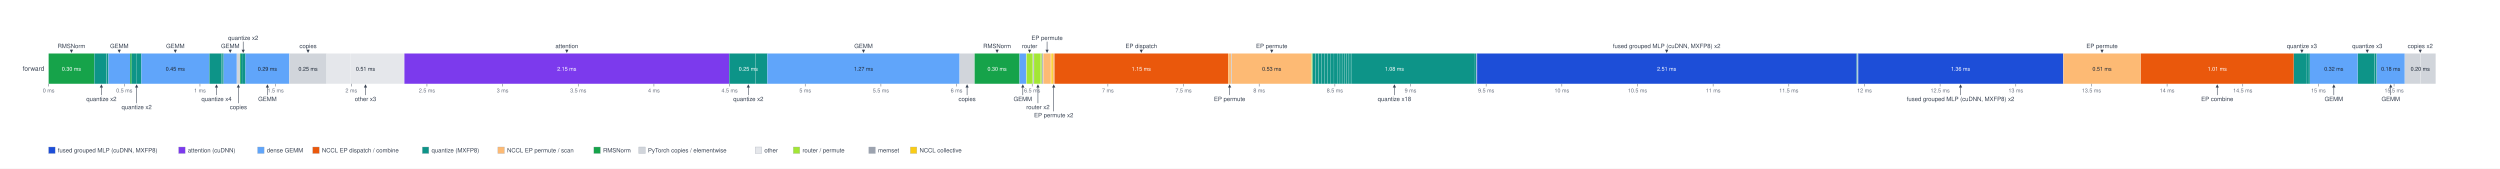
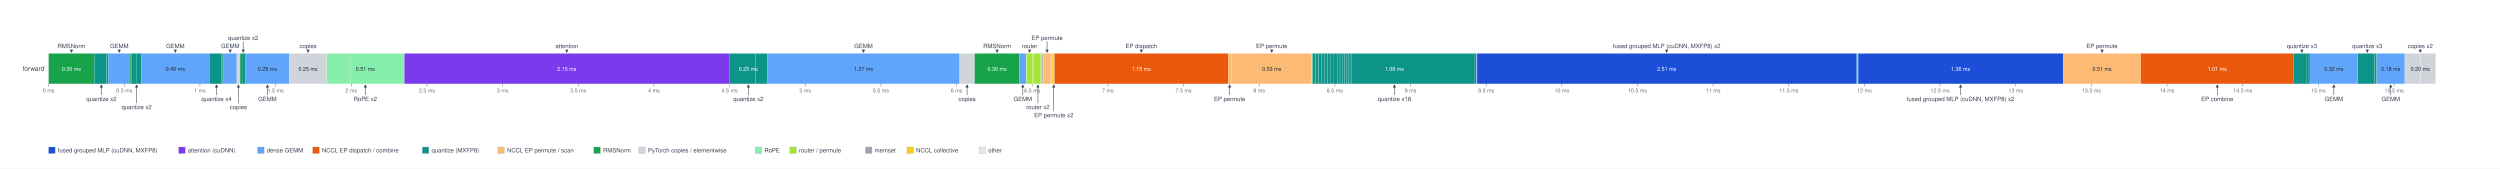
<svg xmlns="http://www.w3.org/2000/svg" width="4626" height="312" viewBox="0 0 4626 312">
  <defs>
    <marker id="arrow" markerWidth="6" markerHeight="6" refX="3" refY="3" orient="auto">
      <path d="M0,0 L6,3 L0,6 z" fill="#374151" />
    </marker>
  </defs>
  <rect width="4626" height="312" fill="white" />
  <line x1="132.2" y1="92" x2="132.2" y2="95" stroke="#374151" stroke-width="1" marker-end="url(#arrow)" />
  <text x="132.2" y="89.0" text-anchor="middle" font-family="Helvetica, Arial, sans-serif" font-size="11" font-weight="normal" fill="#374151">RMSNorm</text>
  <line x1="187.6" y1="176" x2="187.6" y2="159" stroke="#374151" stroke-width="1" marker-end="url(#arrow)" />
  <text x="187.6" y="187.0" text-anchor="middle" font-family="Helvetica, Arial, sans-serif" font-size="11" font-weight="normal" fill="#374151">quantize x2</text>
  <line x1="220.7" y1="92" x2="220.7" y2="95" stroke="#374151" stroke-width="1" marker-end="url(#arrow)" />
  <text x="220.7" y="89.0" text-anchor="middle" font-family="Helvetica, Arial, sans-serif" font-size="11" font-weight="normal" fill="#374151">GEMM</text>
  <line x1="252.8" y1="191" x2="252.8" y2="159" stroke="#374151" stroke-width="1" marker-end="url(#arrow)" />
  <text x="252.8" y="202.0" text-anchor="middle" font-family="Helvetica, Arial, sans-serif" font-size="11" font-weight="normal" fill="#374151">quantize x2</text>
  <line x1="324.4" y1="92" x2="324.4" y2="95" stroke="#374151" stroke-width="1" marker-end="url(#arrow)" />
  <text x="324.4" y="89.0" text-anchor="middle" font-family="Helvetica, Arial, sans-serif" font-size="11" font-weight="normal" fill="#374151">GEMM</text>
  <line x1="400.6" y1="176" x2="400.6" y2="159" stroke="#374151" stroke-width="1" marker-end="url(#arrow)" />
  <text x="400.6" y="187.0" text-anchor="middle" font-family="Helvetica, Arial, sans-serif" font-size="11" font-weight="normal" fill="#374151">quantize x4</text>
  <line x1="426.0" y1="92" x2="426.0" y2="95" stroke="#374151" stroke-width="1" marker-end="url(#arrow)" />
  <text x="426.0" y="89.0" text-anchor="middle" font-family="Helvetica, Arial, sans-serif" font-size="11" font-weight="normal" fill="#374151">GEMM</text>
  <line x1="441.1" y1="191" x2="441.1" y2="159" stroke="#374151" stroke-width="1" marker-end="url(#arrow)" />
  <text x="441.1" y="202.0" text-anchor="middle" font-family="Helvetica, Arial, sans-serif" font-size="11" font-weight="normal" fill="#374151">copies</text>
  <line x1="450.0" y1="77" x2="450.0" y2="95" stroke="#374151" stroke-width="1" marker-end="url(#arrow)" />
  <text x="450.0" y="74.0" text-anchor="middle" font-family="Helvetica, Arial, sans-serif" font-size="11" font-weight="normal" fill="#374151">quantize x2</text>
  <line x1="494.8" y1="176" x2="494.8" y2="159" stroke="#374151" stroke-width="1" marker-end="url(#arrow)" />
  <text x="494.8" y="187.0" text-anchor="middle" font-family="Helvetica, Arial, sans-serif" font-size="11" font-weight="normal" fill="#374151">GEMM</text>
  <line x1="570.0" y1="92" x2="570.0" y2="95" stroke="#374151" stroke-width="1" marker-end="url(#arrow)" />
  <text x="570.0" y="89.0" text-anchor="middle" font-family="Helvetica, Arial, sans-serif" font-size="11" font-weight="normal" fill="#374151">copies</text>
-   <line x1="676.3" y1="176" x2="676.3" y2="159" stroke="#374151" stroke-width="1" marker-end="url(#arrow)" />
-   <text x="676.3" y="187.0" text-anchor="middle" font-family="Helvetica, Arial, sans-serif" font-size="11" font-weight="normal" fill="#374151">other x3</text>
+   <line x1="676.0" y1="176" x2="676.0" y2="159" stroke="#374151" stroke-width="1" marker-end="url(#arrow)" />
+   <text x="676.0" y="187.0" text-anchor="middle" font-family="Helvetica, Arial, sans-serif" font-size="11" font-weight="normal" fill="#374151">RoPE x2</text>
  <line x1="1048.8" y1="92" x2="1048.8" y2="95" stroke="#374151" stroke-width="1" marker-end="url(#arrow)" />
  <text x="1048.8" y="89.0" text-anchor="middle" font-family="Helvetica, Arial, sans-serif" font-size="11" font-weight="normal" fill="#374151">attention</text>
  <line x1="1384.7" y1="176" x2="1384.7" y2="159" stroke="#374151" stroke-width="1" marker-end="url(#arrow)" />
  <text x="1384.7" y="187.0" text-anchor="middle" font-family="Helvetica, Arial, sans-serif" font-size="11" font-weight="normal" fill="#374151">quantize x2</text>
  <line x1="1597.8" y1="92" x2="1597.8" y2="95" stroke="#374151" stroke-width="1" marker-end="url(#arrow)" />
  <text x="1597.8" y="89.0" text-anchor="middle" font-family="Helvetica, Arial, sans-serif" font-size="11" font-weight="normal" fill="#374151">GEMM</text>
  <line x1="1789.5" y1="176" x2="1789.5" y2="159" stroke="#374151" stroke-width="1" marker-end="url(#arrow)" />
  <text x="1789.5" y="187.0" text-anchor="middle" font-family="Helvetica, Arial, sans-serif" font-size="11" font-weight="normal" fill="#374151">copies</text>
  <line x1="1845.0" y1="92" x2="1845.0" y2="95" stroke="#374151" stroke-width="1" marker-end="url(#arrow)" />
  <text x="1845.0" y="89.0" text-anchor="middle" font-family="Helvetica, Arial, sans-serif" font-size="11" font-weight="normal" fill="#374151">RMSNorm</text>
  <line x1="1892.6" y1="176" x2="1892.6" y2="159" stroke="#374151" stroke-width="1" marker-end="url(#arrow)" />
  <text x="1892.6" y="187.0" text-anchor="middle" font-family="Helvetica, Arial, sans-serif" font-size="11" font-weight="normal" fill="#374151">GEMM</text>
  <line x1="1905.2" y1="92" x2="1905.2" y2="95" stroke="#374151" stroke-width="1" marker-end="url(#arrow)" />
  <text x="1905.2" y="89.0" text-anchor="middle" font-family="Helvetica, Arial, sans-serif" font-size="11" font-weight="normal" fill="#374151">router</text>
  <line x1="1920.6" y1="191" x2="1920.6" y2="159" stroke="#374151" stroke-width="1" marker-end="url(#arrow)" />
  <text x="1920.6" y="202.0" text-anchor="middle" font-family="Helvetica, Arial, sans-serif" font-size="11" font-weight="normal" fill="#374151">router x2</text>
  <line x1="1937.5" y1="77" x2="1937.5" y2="95" stroke="#374151" stroke-width="1" marker-end="url(#arrow)" />
  <text x="1937.5" y="74.0" text-anchor="middle" font-family="Helvetica, Arial, sans-serif" font-size="11" font-weight="normal" fill="#374151">EP permute</text>
  <line x1="1949.8" y1="206" x2="1949.8" y2="159" stroke="#374151" stroke-width="1" marker-end="url(#arrow)" />
  <text x="1949.8" y="217.0" text-anchor="middle" font-family="Helvetica, Arial, sans-serif" font-size="11" font-weight="normal" fill="#374151">EP permute x2</text>
  <line x1="2111.8" y1="92" x2="2111.8" y2="95" stroke="#374151" stroke-width="1" marker-end="url(#arrow)" />
  <text x="2111.8" y="89.0" text-anchor="middle" font-family="Helvetica, Arial, sans-serif" font-size="11" font-weight="normal" fill="#374151">EP dispatch</text>
  <line x1="2275.3" y1="176" x2="2275.3" y2="159" stroke="#374151" stroke-width="1" marker-end="url(#arrow)" />
  <text x="2275.3" y="187.0" text-anchor="middle" font-family="Helvetica, Arial, sans-serif" font-size="11" font-weight="normal" fill="#374151">EP permute</text>
  <line x1="2353.2" y1="92" x2="2353.2" y2="95" stroke="#374151" stroke-width="1" marker-end="url(#arrow)" />
  <text x="2353.2" y="89.0" text-anchor="middle" font-family="Helvetica, Arial, sans-serif" font-size="11" font-weight="normal" fill="#374151">EP permute</text>
  <line x1="2580.2" y1="176" x2="2580.2" y2="159" stroke="#374151" stroke-width="1" marker-end="url(#arrow)" />
  <text x="2580.2" y="187.0" text-anchor="middle" font-family="Helvetica, Arial, sans-serif" font-size="11" font-weight="normal" fill="#374151">quantize x18</text>
  <line x1="3084.0" y1="92" x2="3084.0" y2="95" stroke="#374151" stroke-width="1" marker-end="url(#arrow)" />
  <text x="3084.0" y="89.0" text-anchor="middle" font-family="Helvetica, Arial, sans-serif" font-size="11" font-weight="normal" fill="#374151">fused grouped MLP (cuDNN, MXFP8) x2</text>
  <line x1="3627.8" y1="176" x2="3627.8" y2="159" stroke="#374151" stroke-width="1" marker-end="url(#arrow)" />
  <text x="3627.8" y="187.0" text-anchor="middle" font-family="Helvetica, Arial, sans-serif" font-size="11" font-weight="normal" fill="#374151">fused grouped MLP (cuDNN, MXFP8) x2</text>
  <line x1="3889.6" y1="92" x2="3889.6" y2="95" stroke="#374151" stroke-width="1" marker-end="url(#arrow)" />
  <text x="3889.6" y="89.0" text-anchor="middle" font-family="Helvetica, Arial, sans-serif" font-size="11" font-weight="normal" fill="#374151">EP permute</text>
  <line x1="4102.8" y1="176" x2="4102.8" y2="159" stroke="#374151" stroke-width="1" marker-end="url(#arrow)" />
  <text x="4102.8" y="187.0" text-anchor="middle" font-family="Helvetica, Arial, sans-serif" font-size="11" font-weight="normal" fill="#374151">EP combine</text>
  <line x1="4259.4" y1="92" x2="4259.4" y2="95" stroke="#374151" stroke-width="1" marker-end="url(#arrow)" />
  <text x="4259.4" y="89.0" text-anchor="middle" font-family="Helvetica, Arial, sans-serif" font-size="11" font-weight="normal" fill="#374151">quantize x3</text>
  <line x1="4318.5" y1="176" x2="4318.5" y2="159" stroke="#374151" stroke-width="1" marker-end="url(#arrow)" />
  <text x="4318.5" y="187.0" text-anchor="middle" font-family="Helvetica, Arial, sans-serif" font-size="11" font-weight="normal" fill="#374151">GEMM</text>
  <line x1="4380.4" y1="92" x2="4380.4" y2="95" stroke="#374151" stroke-width="1" marker-end="url(#arrow)" />
  <text x="4380.4" y="89.0" text-anchor="middle" font-family="Helvetica, Arial, sans-serif" font-size="11" font-weight="normal" fill="#374151">quantize x3</text>
  <line x1="4423.8" y1="176" x2="4423.8" y2="159" stroke="#374151" stroke-width="1" marker-end="url(#arrow)" />
  <text x="4423.8" y="187.0" text-anchor="middle" font-family="Helvetica, Arial, sans-serif" font-size="11" font-weight="normal" fill="#374151">GEMM</text>
  <line x1="4478.4" y1="92" x2="4478.4" y2="95" stroke="#374151" stroke-width="1" marker-end="url(#arrow)" />
  <text x="4478.4" y="89.0" text-anchor="middle" font-family="Helvetica, Arial, sans-serif" font-size="11" font-weight="normal" fill="#374151">copies x2</text>
  <text x="82.0" y="131.0" text-anchor="end" font-family="Helvetica, Arial, sans-serif" font-size="12" font-weight="normal" fill="#374151">forward</text>
  <rect x="90.00" y="99" width="84.35" height="56" fill="#16a34a" />
  <rect x="174.61" y="99" width="22.20" height="56" fill="#0d9488" />
  <rect x="197.17" y="99" width="3.47" height="56" fill="#0d9488" />
  <rect x="200.80" y="99" width="39.77" height="56" fill="#60a5fa" />
  <rect x="240.90" y="99" width="2.80" height="56" fill="#16a34a" />
  <rect x="244.01" y="99" width="9.03" height="56" fill="#0d9488" />
  <rect x="253.33" y="99" width="8.23" height="56" fill="#0d9488" />
  <rect x="261.63" y="99" width="125.49" height="56" fill="#60a5fa" />
  <rect x="387.45" y="99" width="22.25" height="56" fill="#0d9488" />
  <rect x="409.94" y="99" width="0.80" height="56" fill="#0d9488" />
  <rect x="410.67" y="99" width="0.80" height="56" fill="#0d9488" />
  <rect x="411.41" y="99" width="2.31" height="56" fill="#0d9488" />
  <rect x="413.84" y="99" width="24.23" height="56" fill="#60a5fa" />
  <rect x="438.43" y="99" width="5.25" height="56" fill="#d1d5db" />
  <rect x="443.96" y="99" width="1.56" height="56" fill="#16a34a" />
  <rect x="445.75" y="99" width="3.68" height="56" fill="#0d9488" />
  <rect x="449.66" y="99" width="4.56" height="56" fill="#0d9488" />
  <rect x="454.25" y="99" width="81.06" height="56" fill="#60a5fa" />
  <rect x="535.60" y="99" width="68.73" height="56" fill="#d1d5db" />
-   <rect x="604.66" y="99" width="43.03" height="56" fill="#e5e7eb" />
-   <rect x="648.01" y="99" width="99.38" height="56" fill="#e5e7eb" />
+   <rect x="604.66" y="99" width="43.03" height="56" fill="#86efac" />
+   <rect x="648.01" y="99" width="99.38" height="56" fill="#86efac" />
  <rect x="747.72" y="99" width="0.80" height="56" fill="#e5e7eb" />
  <rect x="748.31" y="99" width="600.90" height="56" fill="#7c3aed" />
  <rect x="1349.46" y="99" width="48.17" height="56" fill="#0d9488" />
  <rect x="1397.87" y="99" width="22.04" height="56" fill="#0d9488" />
  <rect x="1419.95" y="99" width="355.61" height="56" fill="#60a5fa" />
  <rect x="1775.85" y="99" width="27.26" height="56" fill="#d1d5db" />
  <rect x="1803.43" y="99" width="83.06" height="56" fill="#16a34a" />
  <rect x="1886.67" y="99" width="11.78" height="56" fill="#60a5fa" />
  <rect x="1898.78" y="99" width="0.80" height="56" fill="#d1d5db" />
  <rect x="1899.59" y="99" width="11.24" height="56" fill="#a3e635" />
  <rect x="1911.93" y="99" width="0.80" height="56" fill="#9ca3af" />
  <rect x="1912.85" y="99" width="0.80" height="56" fill="#9ca3af" />
  <rect x="1913.52" y="99" width="11.75" height="56" fill="#a3e635" />
  <rect x="1925.47" y="99" width="2.12" height="56" fill="#a3e635" />
  <rect x="1927.91" y="99" width="0.80" height="56" fill="#9ca3af" />
  <rect x="1928.62" y="99" width="0.80" height="56" fill="#9ca3af" />
  <rect x="1929.43" y="99" width="0.80" height="56" fill="#9ca3af" />
  <rect x="1930.73" y="99" width="13.61" height="56" fill="#fdba74" />
  <rect x="1945.41" y="99" width="2.77" height="56" fill="#facc15" />
  <rect x="1948.37" y="99" width="1.65" height="56" fill="#fdba74" />
  <rect x="1950.29" y="99" width="0.91" height="56" fill="#fdba74" />
  <rect x="1951.36" y="99" width="320.96" height="56" fill="#ea580c" />
  <rect x="2272.56" y="99" width="5.39" height="56" fill="#fdba74" />
  <rect x="2278.66" y="99" width="0.80" height="56" fill="#9ca3af" />
  <rect x="2279.49" y="99" width="147.33" height="56" fill="#fdba74" />
  <rect x="2427.15" y="99" width="1.27" height="56" fill="#a3e635" />
  <rect x="2428.75" y="99" width="5.21" height="56" fill="#0d9488" />
  <rect x="2434.28" y="99" width="5.25" height="56" fill="#0d9488" />
  <rect x="2439.84" y="99" width="5.31" height="56" fill="#0d9488" />
  <rect x="2445.39" y="99" width="5.60" height="56" fill="#0d9488" />
  <rect x="2451.23" y="99" width="5.34" height="56" fill="#0d9488" />
  <rect x="2456.88" y="99" width="5.48" height="56" fill="#0d9488" />
  <rect x="2462.65" y="99" width="5.53" height="56" fill="#0d9488" />
  <rect x="2468.50" y="99" width="5.64" height="56" fill="#0d9488" />
  <rect x="2474.47" y="99" width="3.22" height="56" fill="#0d9488" />
  <rect x="2478.01" y="99" width="3.23" height="56" fill="#0d9488" />
  <rect x="2481.51" y="99" width="3.11" height="56" fill="#0d9488" />
  <rect x="2484.85" y="99" width="3.14" height="56" fill="#0d9488" />
  <rect x="2488.24" y="99" width="3.06" height="56" fill="#0d9488" />
  <rect x="2491.54" y="99" width="3.07" height="56" fill="#0d9488" />
  <rect x="2494.89" y="99" width="3.02" height="56" fill="#0d9488" />
  <rect x="2498.22" y="99" width="3.02" height="56" fill="#0d9488" />
  <rect x="2501.56" y="99" width="227.54" height="56" fill="#0d9488" />
  <rect x="2729.42" y="99" width="2.15" height="56" fill="#0d9488" />
  <rect x="2731.86" y="99" width="0.80" height="56" fill="#d1d5db" />
  <rect x="2732.56" y="99" width="0.80" height="56" fill="#1d4ed8" />
  <rect x="2733.29" y="99" width="702.10" height="56" fill="#1d4ed8" />
  <rect x="3435.63" y="99" width="1.06" height="56" fill="#0d9488" />
  <rect x="3437.06" y="99" width="0.80" height="56" fill="#d1d5db" />
  <rect x="3437.84" y="99" width="0.80" height="56" fill="#1d4ed8" />
  <rect x="3438.64" y="99" width="379.13" height="56" fill="#1d4ed8" />
  <rect x="3818.12" y="99" width="142.95" height="56" fill="#fdba74" />
  <rect x="3961.37" y="99" width="282.96" height="56" fill="#ea580c" />
  <rect x="4244.57" y="99" width="22.59" height="56" fill="#0d9488" />
  <rect x="4267.40" y="99" width="4.97" height="56" fill="#0d9488" />
  <rect x="4272.61" y="99" width="1.53" height="56" fill="#0d9488" />
  <rect x="4274.27" y="99" width="88.44" height="56" fill="#60a5fa" />
  <rect x="4363.04" y="99" width="30.40" height="56" fill="#0d9488" />
  <rect x="4393.77" y="99" width="3.05" height="56" fill="#0d9488" />
  <rect x="4397.14" y="99" width="0.80" height="56" fill="#0d9488" />
  <rect x="4397.96" y="99" width="51.74" height="56" fill="#60a5fa" />
  <rect x="4449.93" y="99" width="28.72" height="56" fill="#d1d5db" />
  <rect x="4478.88" y="99" width="28.05" height="56" fill="#d1d5db" />
  <text x="132.2" y="131.0" text-anchor="middle" font-family="Helvetica, Arial, sans-serif" font-size="10" font-weight="normal" fill="#ffffff">0.30 ms</text>
  <text x="324.4" y="131.0" text-anchor="middle" font-family="Helvetica, Arial, sans-serif" font-size="10" font-weight="normal" fill="#1f2937">0.45 ms</text>
  <text x="494.8" y="131.0" text-anchor="middle" font-family="Helvetica, Arial, sans-serif" font-size="10" font-weight="normal" fill="#1f2937">0.29 ms</text>
  <text x="570.0" y="131.0" text-anchor="middle" font-family="Helvetica, Arial, sans-serif" font-size="10" font-weight="normal" fill="#1f2937">0.25 ms</text>
-   <text x="676.3" y="131.0" text-anchor="middle" font-family="Helvetica, Arial, sans-serif" font-size="10" font-weight="normal" fill="#1f2937">0.51 ms</text>
+   <text x="676.0" y="131.0" text-anchor="middle" font-family="Helvetica, Arial, sans-serif" font-size="10" font-weight="normal" fill="#1f2937">0.51 ms</text>
  <text x="1048.8" y="131.0" text-anchor="middle" font-family="Helvetica, Arial, sans-serif" font-size="10" font-weight="normal" fill="#ffffff">2.15 ms</text>
  <text x="1384.7" y="131.0" text-anchor="middle" font-family="Helvetica, Arial, sans-serif" font-size="10" font-weight="normal" fill="#ffffff">0.25 ms</text>
  <text x="1597.8" y="131.0" text-anchor="middle" font-family="Helvetica, Arial, sans-serif" font-size="10" font-weight="normal" fill="#1f2937">1.27 ms</text>
  <text x="1845.0" y="131.0" text-anchor="middle" font-family="Helvetica, Arial, sans-serif" font-size="10" font-weight="normal" fill="#ffffff">0.30 ms</text>
  <text x="2111.8" y="131.0" text-anchor="middle" font-family="Helvetica, Arial, sans-serif" font-size="10" font-weight="normal" fill="#ffffff">1.15 ms</text>
  <text x="2353.2" y="131.0" text-anchor="middle" font-family="Helvetica, Arial, sans-serif" font-size="10" font-weight="normal" fill="#1f2937">0.53 ms</text>
  <text x="2580.2" y="131.0" text-anchor="middle" font-family="Helvetica, Arial, sans-serif" font-size="10" font-weight="normal" fill="#ffffff">1.08 ms</text>
  <text x="3084.0" y="131.0" text-anchor="middle" font-family="Helvetica, Arial, sans-serif" font-size="10" font-weight="normal" fill="#ffffff">2.51 ms</text>
  <text x="3627.8" y="131.0" text-anchor="middle" font-family="Helvetica, Arial, sans-serif" font-size="10" font-weight="normal" fill="#ffffff">1.36 ms</text>
  <text x="3889.6" y="131.0" text-anchor="middle" font-family="Helvetica, Arial, sans-serif" font-size="10" font-weight="normal" fill="#1f2937">0.51 ms</text>
  <text x="4102.8" y="131.0" text-anchor="middle" font-family="Helvetica, Arial, sans-serif" font-size="10" font-weight="normal" fill="#ffffff">1.01 ms</text>
  <text x="4318.5" y="131.0" text-anchor="middle" font-family="Helvetica, Arial, sans-serif" font-size="10" font-weight="normal" fill="#1f2937">0.32 ms</text>
  <text x="4423.8" y="131.0" text-anchor="middle" font-family="Helvetica, Arial, sans-serif" font-size="10" font-weight="normal" fill="#1f2937">0.18 ms</text>
  <text x="4478.4" y="131.0" text-anchor="middle" font-family="Helvetica, Arial, sans-serif" font-size="10" font-weight="normal" fill="#1f2937">0.20 ms</text>
  <line x1="90.0" y1="155" x2="90.0" y2="160" stroke="#6b7280" />
  <text x="90.0" y="171.0" text-anchor="middle" font-family="Helvetica, Arial, sans-serif" font-size="10" font-weight="normal" fill="#6b7280">0 ms</text>
  <line x1="230.0" y1="155" x2="230.0" y2="160" stroke="#6b7280" />
  <text x="230.0" y="171.0" text-anchor="middle" font-family="Helvetica, Arial, sans-serif" font-size="10" font-weight="normal" fill="#6b7280">0.5 ms</text>
  <line x1="370.0" y1="155" x2="370.0" y2="160" stroke="#6b7280" />
  <text x="370.0" y="171.0" text-anchor="middle" font-family="Helvetica, Arial, sans-serif" font-size="10" font-weight="normal" fill="#6b7280">1 ms</text>
  <line x1="510.0" y1="155" x2="510.0" y2="160" stroke="#6b7280" />
  <text x="510.0" y="171.0" text-anchor="middle" font-family="Helvetica, Arial, sans-serif" font-size="10" font-weight="normal" fill="#6b7280">1.5 ms</text>
  <line x1="650.0" y1="155" x2="650.0" y2="160" stroke="#6b7280" />
  <text x="650.0" y="171.0" text-anchor="middle" font-family="Helvetica, Arial, sans-serif" font-size="10" font-weight="normal" fill="#6b7280">2 ms</text>
  <line x1="790.0" y1="155" x2="790.0" y2="160" stroke="#6b7280" />
  <text x="790.0" y="171.0" text-anchor="middle" font-family="Helvetica, Arial, sans-serif" font-size="10" font-weight="normal" fill="#6b7280">2.5 ms</text>
  <line x1="930.0" y1="155" x2="930.0" y2="160" stroke="#6b7280" />
  <text x="930.0" y="171.0" text-anchor="middle" font-family="Helvetica, Arial, sans-serif" font-size="10" font-weight="normal" fill="#6b7280">3 ms</text>
  <line x1="1070.0" y1="155" x2="1070.0" y2="160" stroke="#6b7280" />
  <text x="1070.0" y="171.0" text-anchor="middle" font-family="Helvetica, Arial, sans-serif" font-size="10" font-weight="normal" fill="#6b7280">3.5 ms</text>
  <line x1="1210.0" y1="155" x2="1210.0" y2="160" stroke="#6b7280" />
  <text x="1210.0" y="171.0" text-anchor="middle" font-family="Helvetica, Arial, sans-serif" font-size="10" font-weight="normal" fill="#6b7280">4 ms</text>
  <line x1="1350.0" y1="155" x2="1350.0" y2="160" stroke="#6b7280" />
  <text x="1350.0" y="171.0" text-anchor="middle" font-family="Helvetica, Arial, sans-serif" font-size="10" font-weight="normal" fill="#6b7280">4.5 ms</text>
  <line x1="1490.0" y1="155" x2="1490.0" y2="160" stroke="#6b7280" />
  <text x="1490.0" y="171.0" text-anchor="middle" font-family="Helvetica, Arial, sans-serif" font-size="10" font-weight="normal" fill="#6b7280">5 ms</text>
  <line x1="1630.0" y1="155" x2="1630.0" y2="160" stroke="#6b7280" />
  <text x="1630.0" y="171.0" text-anchor="middle" font-family="Helvetica, Arial, sans-serif" font-size="10" font-weight="normal" fill="#6b7280">5.5 ms</text>
  <line x1="1770.0" y1="155" x2="1770.0" y2="160" stroke="#6b7280" />
  <text x="1770.0" y="171.0" text-anchor="middle" font-family="Helvetica, Arial, sans-serif" font-size="10" font-weight="normal" fill="#6b7280">6 ms</text>
  <line x1="1910.0" y1="155" x2="1910.0" y2="160" stroke="#6b7280" />
  <text x="1910.0" y="171.0" text-anchor="middle" font-family="Helvetica, Arial, sans-serif" font-size="10" font-weight="normal" fill="#6b7280">6.5 ms</text>
  <line x1="2050.0" y1="155" x2="2050.0" y2="160" stroke="#6b7280" />
  <text x="2050.0" y="171.0" text-anchor="middle" font-family="Helvetica, Arial, sans-serif" font-size="10" font-weight="normal" fill="#6b7280">7 ms</text>
  <line x1="2190.0" y1="155" x2="2190.0" y2="160" stroke="#6b7280" />
  <text x="2190.0" y="171.0" text-anchor="middle" font-family="Helvetica, Arial, sans-serif" font-size="10" font-weight="normal" fill="#6b7280">7.5 ms</text>
  <line x1="2330.0" y1="155" x2="2330.0" y2="160" stroke="#6b7280" />
  <text x="2330.0" y="171.0" text-anchor="middle" font-family="Helvetica, Arial, sans-serif" font-size="10" font-weight="normal" fill="#6b7280">8 ms</text>
  <line x1="2470.0" y1="155" x2="2470.0" y2="160" stroke="#6b7280" />
  <text x="2470.0" y="171.0" text-anchor="middle" font-family="Helvetica, Arial, sans-serif" font-size="10" font-weight="normal" fill="#6b7280">8.5 ms</text>
  <line x1="2610.0" y1="155" x2="2610.0" y2="160" stroke="#6b7280" />
  <text x="2610.0" y="171.0" text-anchor="middle" font-family="Helvetica, Arial, sans-serif" font-size="10" font-weight="normal" fill="#6b7280">9 ms</text>
  <line x1="2750.0" y1="155" x2="2750.0" y2="160" stroke="#6b7280" />
  <text x="2750.0" y="171.0" text-anchor="middle" font-family="Helvetica, Arial, sans-serif" font-size="10" font-weight="normal" fill="#6b7280">9.5 ms</text>
  <line x1="2890.0" y1="155" x2="2890.0" y2="160" stroke="#6b7280" />
  <text x="2890.0" y="171.0" text-anchor="middle" font-family="Helvetica, Arial, sans-serif" font-size="10" font-weight="normal" fill="#6b7280">10 ms</text>
  <line x1="3030.0" y1="155" x2="3030.0" y2="160" stroke="#6b7280" />
  <text x="3030.0" y="171.0" text-anchor="middle" font-family="Helvetica, Arial, sans-serif" font-size="10" font-weight="normal" fill="#6b7280">10.5 ms</text>
  <line x1="3170.0" y1="155" x2="3170.0" y2="160" stroke="#6b7280" />
  <text x="3170.0" y="171.0" text-anchor="middle" font-family="Helvetica, Arial, sans-serif" font-size="10" font-weight="normal" fill="#6b7280">11 ms</text>
  <line x1="3310.0" y1="155" x2="3310.0" y2="160" stroke="#6b7280" />
  <text x="3310.0" y="171.0" text-anchor="middle" font-family="Helvetica, Arial, sans-serif" font-size="10" font-weight="normal" fill="#6b7280">11.5 ms</text>
  <line x1="3450.0" y1="155" x2="3450.0" y2="160" stroke="#6b7280" />
  <text x="3450.0" y="171.0" text-anchor="middle" font-family="Helvetica, Arial, sans-serif" font-size="10" font-weight="normal" fill="#6b7280">12 ms</text>
  <line x1="3590.0" y1="155" x2="3590.0" y2="160" stroke="#6b7280" />
  <text x="3590.0" y="171.0" text-anchor="middle" font-family="Helvetica, Arial, sans-serif" font-size="10" font-weight="normal" fill="#6b7280">12.5 ms</text>
  <line x1="3730.0" y1="155" x2="3730.0" y2="160" stroke="#6b7280" />
  <text x="3730.0" y="171.0" text-anchor="middle" font-family="Helvetica, Arial, sans-serif" font-size="10" font-weight="normal" fill="#6b7280">13 ms</text>
  <line x1="3870.0" y1="155" x2="3870.0" y2="160" stroke="#6b7280" />
  <text x="3870.0" y="171.0" text-anchor="middle" font-family="Helvetica, Arial, sans-serif" font-size="10" font-weight="normal" fill="#6b7280">13.5 ms</text>
  <line x1="4010.0" y1="155" x2="4010.0" y2="160" stroke="#6b7280" />
  <text x="4010.0" y="171.0" text-anchor="middle" font-family="Helvetica, Arial, sans-serif" font-size="10" font-weight="normal" fill="#6b7280">14 ms</text>
  <line x1="4150.0" y1="155" x2="4150.0" y2="160" stroke="#6b7280" />
  <text x="4150.0" y="171.0" text-anchor="middle" font-family="Helvetica, Arial, sans-serif" font-size="10" font-weight="normal" fill="#6b7280">14.5 ms</text>
  <line x1="4290.0" y1="155" x2="4290.0" y2="160" stroke="#6b7280" />
  <text x="4290.0" y="171.0" text-anchor="middle" font-family="Helvetica, Arial, sans-serif" font-size="10" font-weight="normal" fill="#6b7280">15 ms</text>
  <line x1="4430.0" y1="155" x2="4430.0" y2="160" stroke="#6b7280" />
  <text x="4430.0" y="171.0" text-anchor="middle" font-family="Helvetica, Arial, sans-serif" font-size="10" font-weight="normal" fill="#6b7280">15.5 ms</text>
  <rect x="90" y="272" width="12" height="12" fill="#1d4ed8" stroke="#9ca3af" stroke-width="0.5" />
  <text x="107.0" y="282.0" text-anchor="start" font-family="Helvetica, Arial, sans-serif" font-size="11" font-weight="normal" fill="#374151">fused grouped MLP (cuDNN, MXFP8)</text>
  <rect x="330.6" y="272" width="12" height="12" fill="#7c3aed" stroke="#9ca3af" stroke-width="0.5" />
  <text x="347.6" y="282.0" text-anchor="start" font-family="Helvetica, Arial, sans-serif" font-size="11" font-weight="normal" fill="#374151">attention (cuDNN)</text>
  <rect x="476.7" y="272" width="12" height="12" fill="#60a5fa" stroke="#9ca3af" stroke-width="0.5" />
  <text x="493.7" y="282.0" text-anchor="start" font-family="Helvetica, Arial, sans-serif" font-size="11" font-weight="normal" fill="#374151">dense GEMM</text>
  <rect x="578.7" y="272" width="12" height="12" fill="#ea580c" stroke="#9ca3af" stroke-width="0.5" />
  <text x="595.7" y="282.0" text-anchor="start" font-family="Helvetica, Arial, sans-serif" font-size="11" font-weight="normal" fill="#374151">NCCL EP dispatch / combine</text>
  <rect x="781.5" y="272" width="12" height="12" fill="#0d9488" stroke="#9ca3af" stroke-width="0.5" />
  <text x="798.5" y="282.0" text-anchor="start" font-family="Helvetica, Arial, sans-serif" font-size="11" font-weight="normal" fill="#374151">quantize (MXFP8)</text>
  <rect x="921.3" y="272" width="12" height="12" fill="#fdba74" stroke="#9ca3af" stroke-width="0.5" />
  <text x="938.3" y="282.0" text-anchor="start" font-family="Helvetica, Arial, sans-serif" font-size="11" font-weight="normal" fill="#374151">NCCL EP permute / scan</text>
  <rect x="1098.9" y="272" width="12" height="12" fill="#16a34a" stroke="#9ca3af" stroke-width="0.5" />
  <text x="1115.9" y="282.0" text-anchor="start" font-family="Helvetica, Arial, sans-serif" font-size="11" font-weight="normal" fill="#374151">RMSNorm</text>
  <rect x="1182" y="272" width="12" height="12" fill="#d1d5db" stroke="#9ca3af" stroke-width="0.5" />
  <text x="1199.0" y="282.0" text-anchor="start" font-family="Helvetica, Arial, sans-serif" font-size="11" font-weight="normal" fill="#374151">PyTorch copies / elementwise</text>
-   <rect x="1397.4" y="272" width="12" height="12" fill="#e5e7eb" stroke="#9ca3af" stroke-width="0.5" />
-   <text x="1414.4" y="282.0" text-anchor="start" font-family="Helvetica, Arial, sans-serif" font-size="11" font-weight="normal" fill="#374151">other</text>
-   <rect x="1467.9" y="272" width="12" height="12" fill="#a3e635" stroke="#9ca3af" stroke-width="0.5" />
-   <text x="1484.9" y="282.0" text-anchor="start" font-family="Helvetica, Arial, sans-serif" font-size="11" font-weight="normal" fill="#374151">router / permute</text>
-   <rect x="1607.7" y="272" width="12" height="12" fill="#9ca3af" stroke="#9ca3af" stroke-width="0.5" />
-   <text x="1624.7" y="282.0" text-anchor="start" font-family="Helvetica, Arial, sans-serif" font-size="11" font-weight="normal" fill="#374151">memset</text>
-   <rect x="1684.5" y="272" width="12" height="12" fill="#facc15" stroke="#9ca3af" stroke-width="0.5" />
-   <text x="1701.5" y="282.0" text-anchor="start" font-family="Helvetica, Arial, sans-serif" font-size="11" font-weight="normal" fill="#374151">NCCL collective</text>
+   <rect x="1397.4" y="272" width="12" height="12" fill="#86efac" stroke="#9ca3af" stroke-width="0.5" />
+   <text x="1414.4" y="282.0" text-anchor="start" font-family="Helvetica, Arial, sans-serif" font-size="11" font-weight="normal" fill="#374151">RoPE</text>
+   <rect x="1461.6" y="272" width="12" height="12" fill="#a3e635" stroke="#9ca3af" stroke-width="0.5" />
+   <text x="1478.6" y="282.0" text-anchor="start" font-family="Helvetica, Arial, sans-serif" font-size="11" font-weight="normal" fill="#374151">router / permute</text>
+   <rect x="1601.4" y="272" width="12" height="12" fill="#9ca3af" stroke="#9ca3af" stroke-width="0.5" />
+   <text x="1618.4" y="282.0" text-anchor="start" font-family="Helvetica, Arial, sans-serif" font-size="11" font-weight="normal" fill="#374151">memset</text>
+   <rect x="1678.2" y="272" width="12" height="12" fill="#facc15" stroke="#9ca3af" stroke-width="0.5" />
+   <text x="1695.2" y="282.0" text-anchor="start" font-family="Helvetica, Arial, sans-serif" font-size="11" font-weight="normal" fill="#374151">NCCL collective</text>
+   <rect x="1811.7" y="272" width="12" height="12" fill="#e5e7eb" stroke="#9ca3af" stroke-width="0.5" />
+   <text x="1828.7" y="282.0" text-anchor="start" font-family="Helvetica, Arial, sans-serif" font-size="11" font-weight="normal" fill="#374151">other</text>
</svg>
